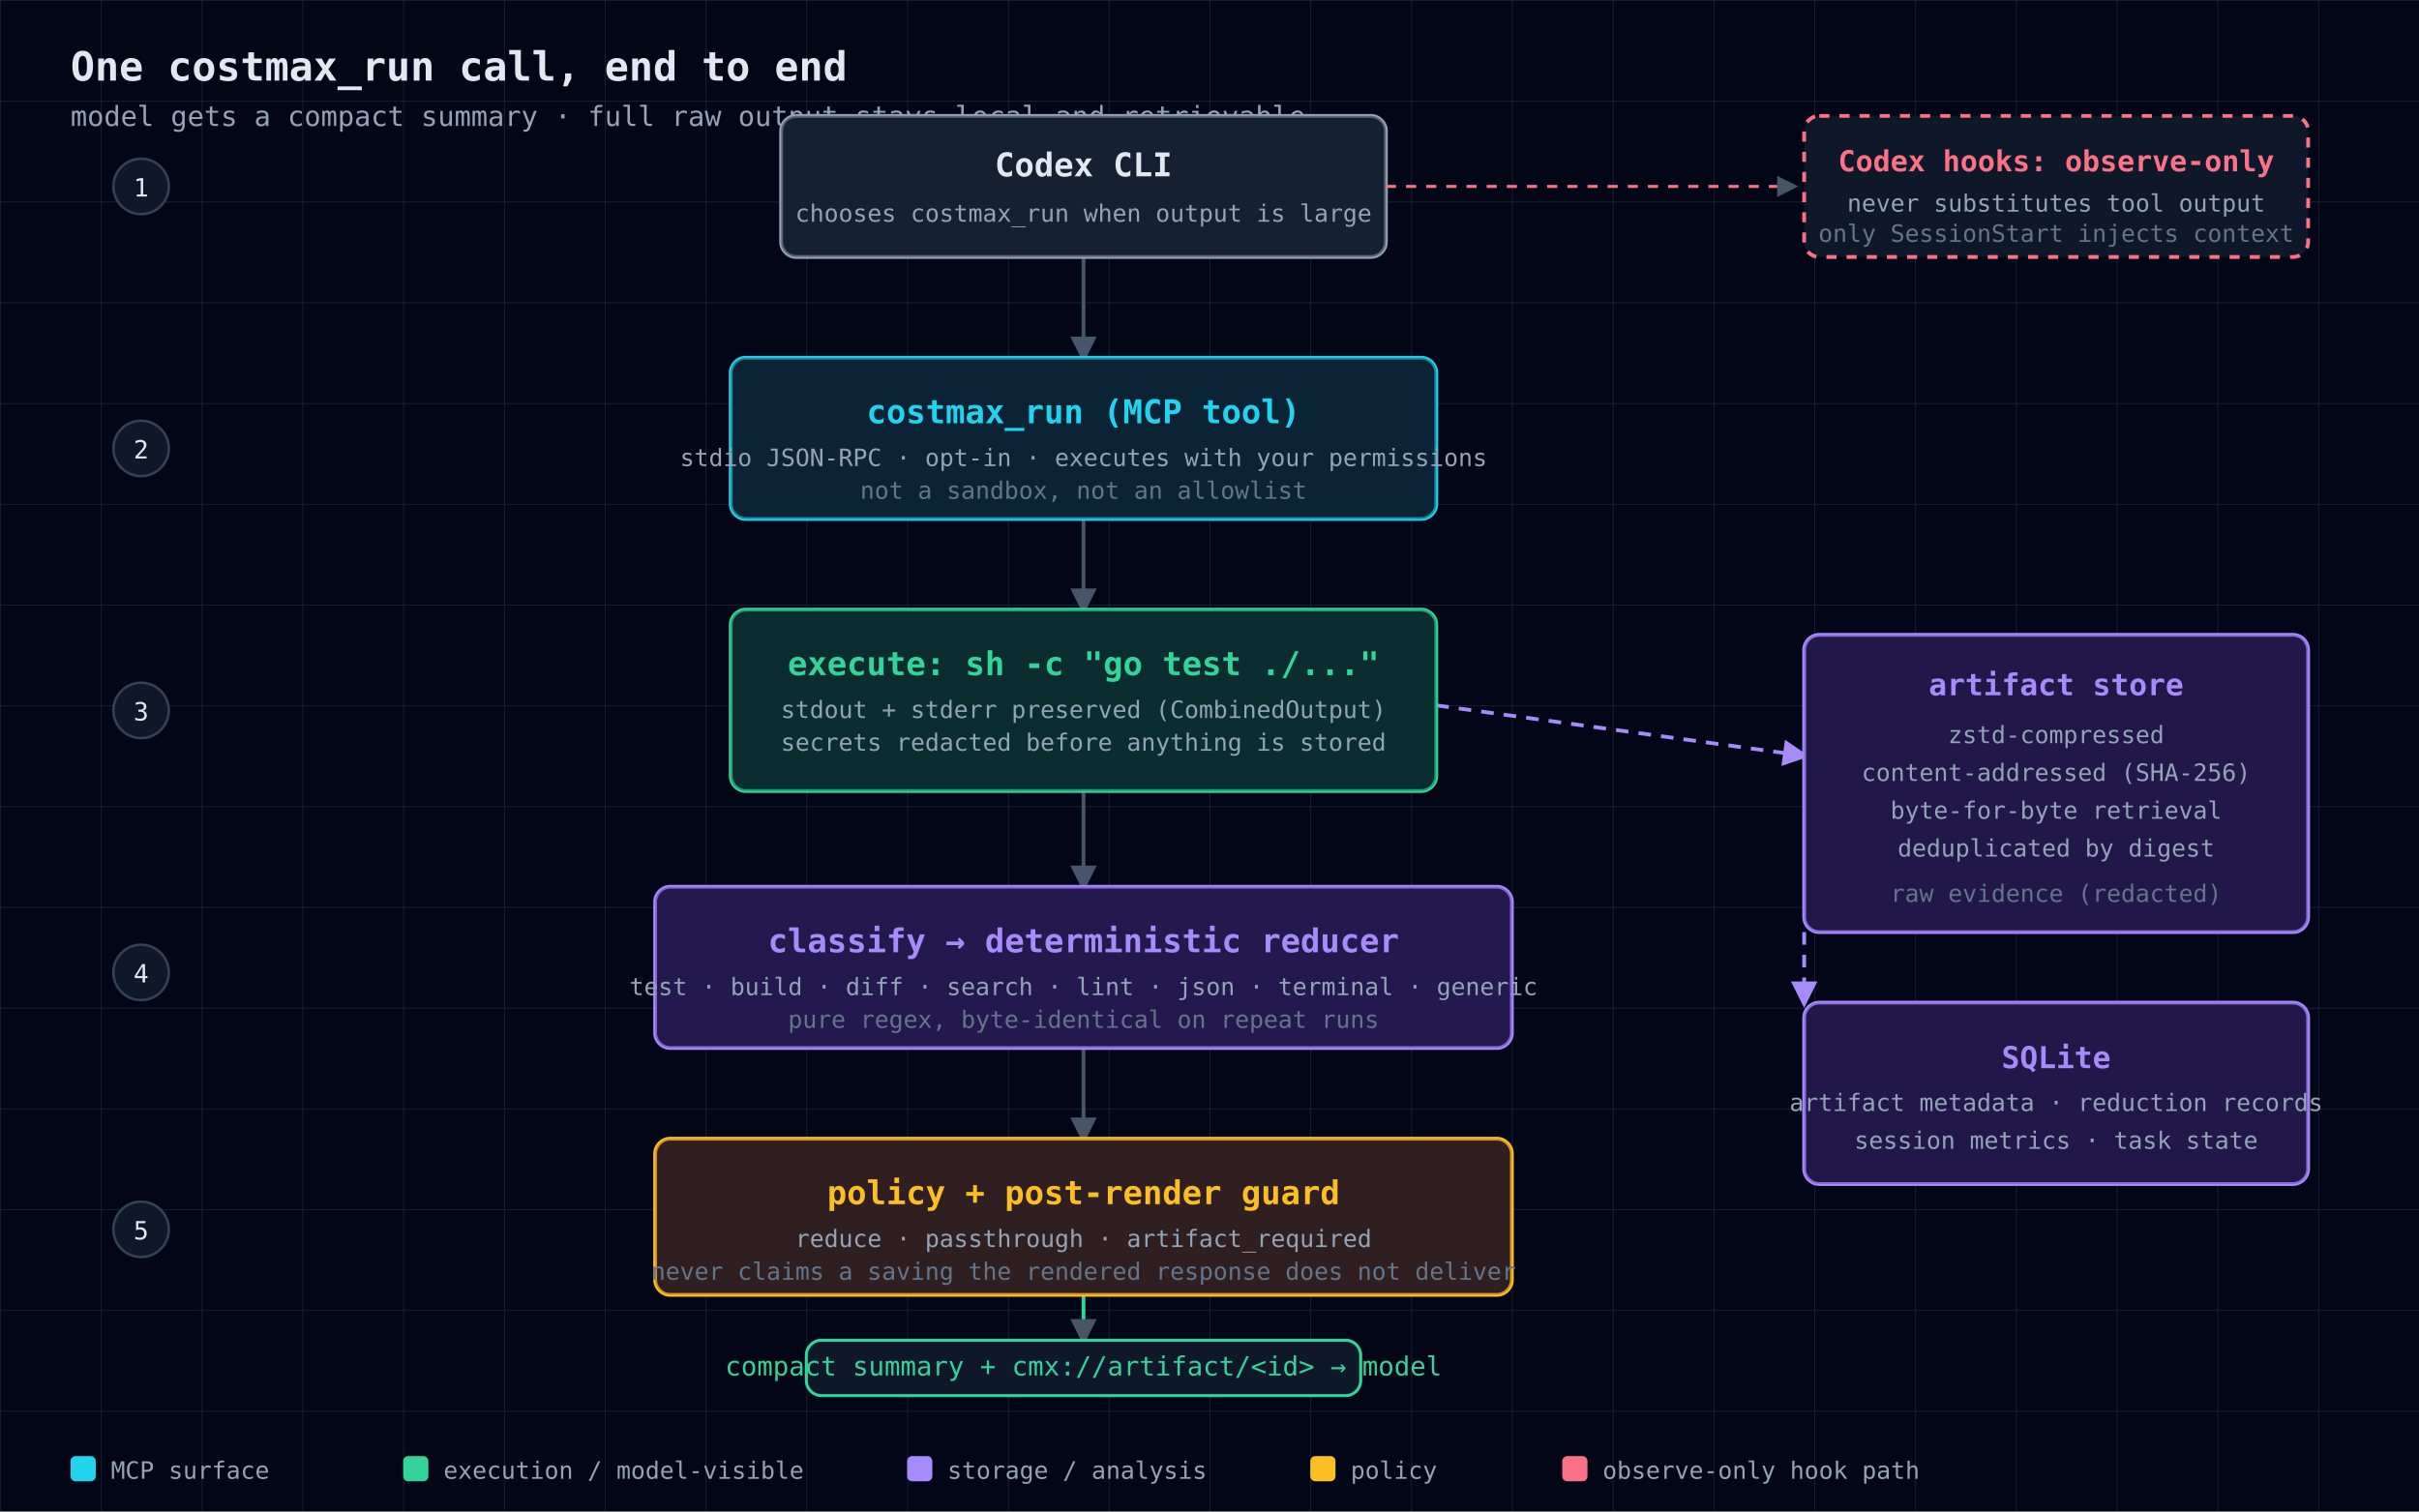
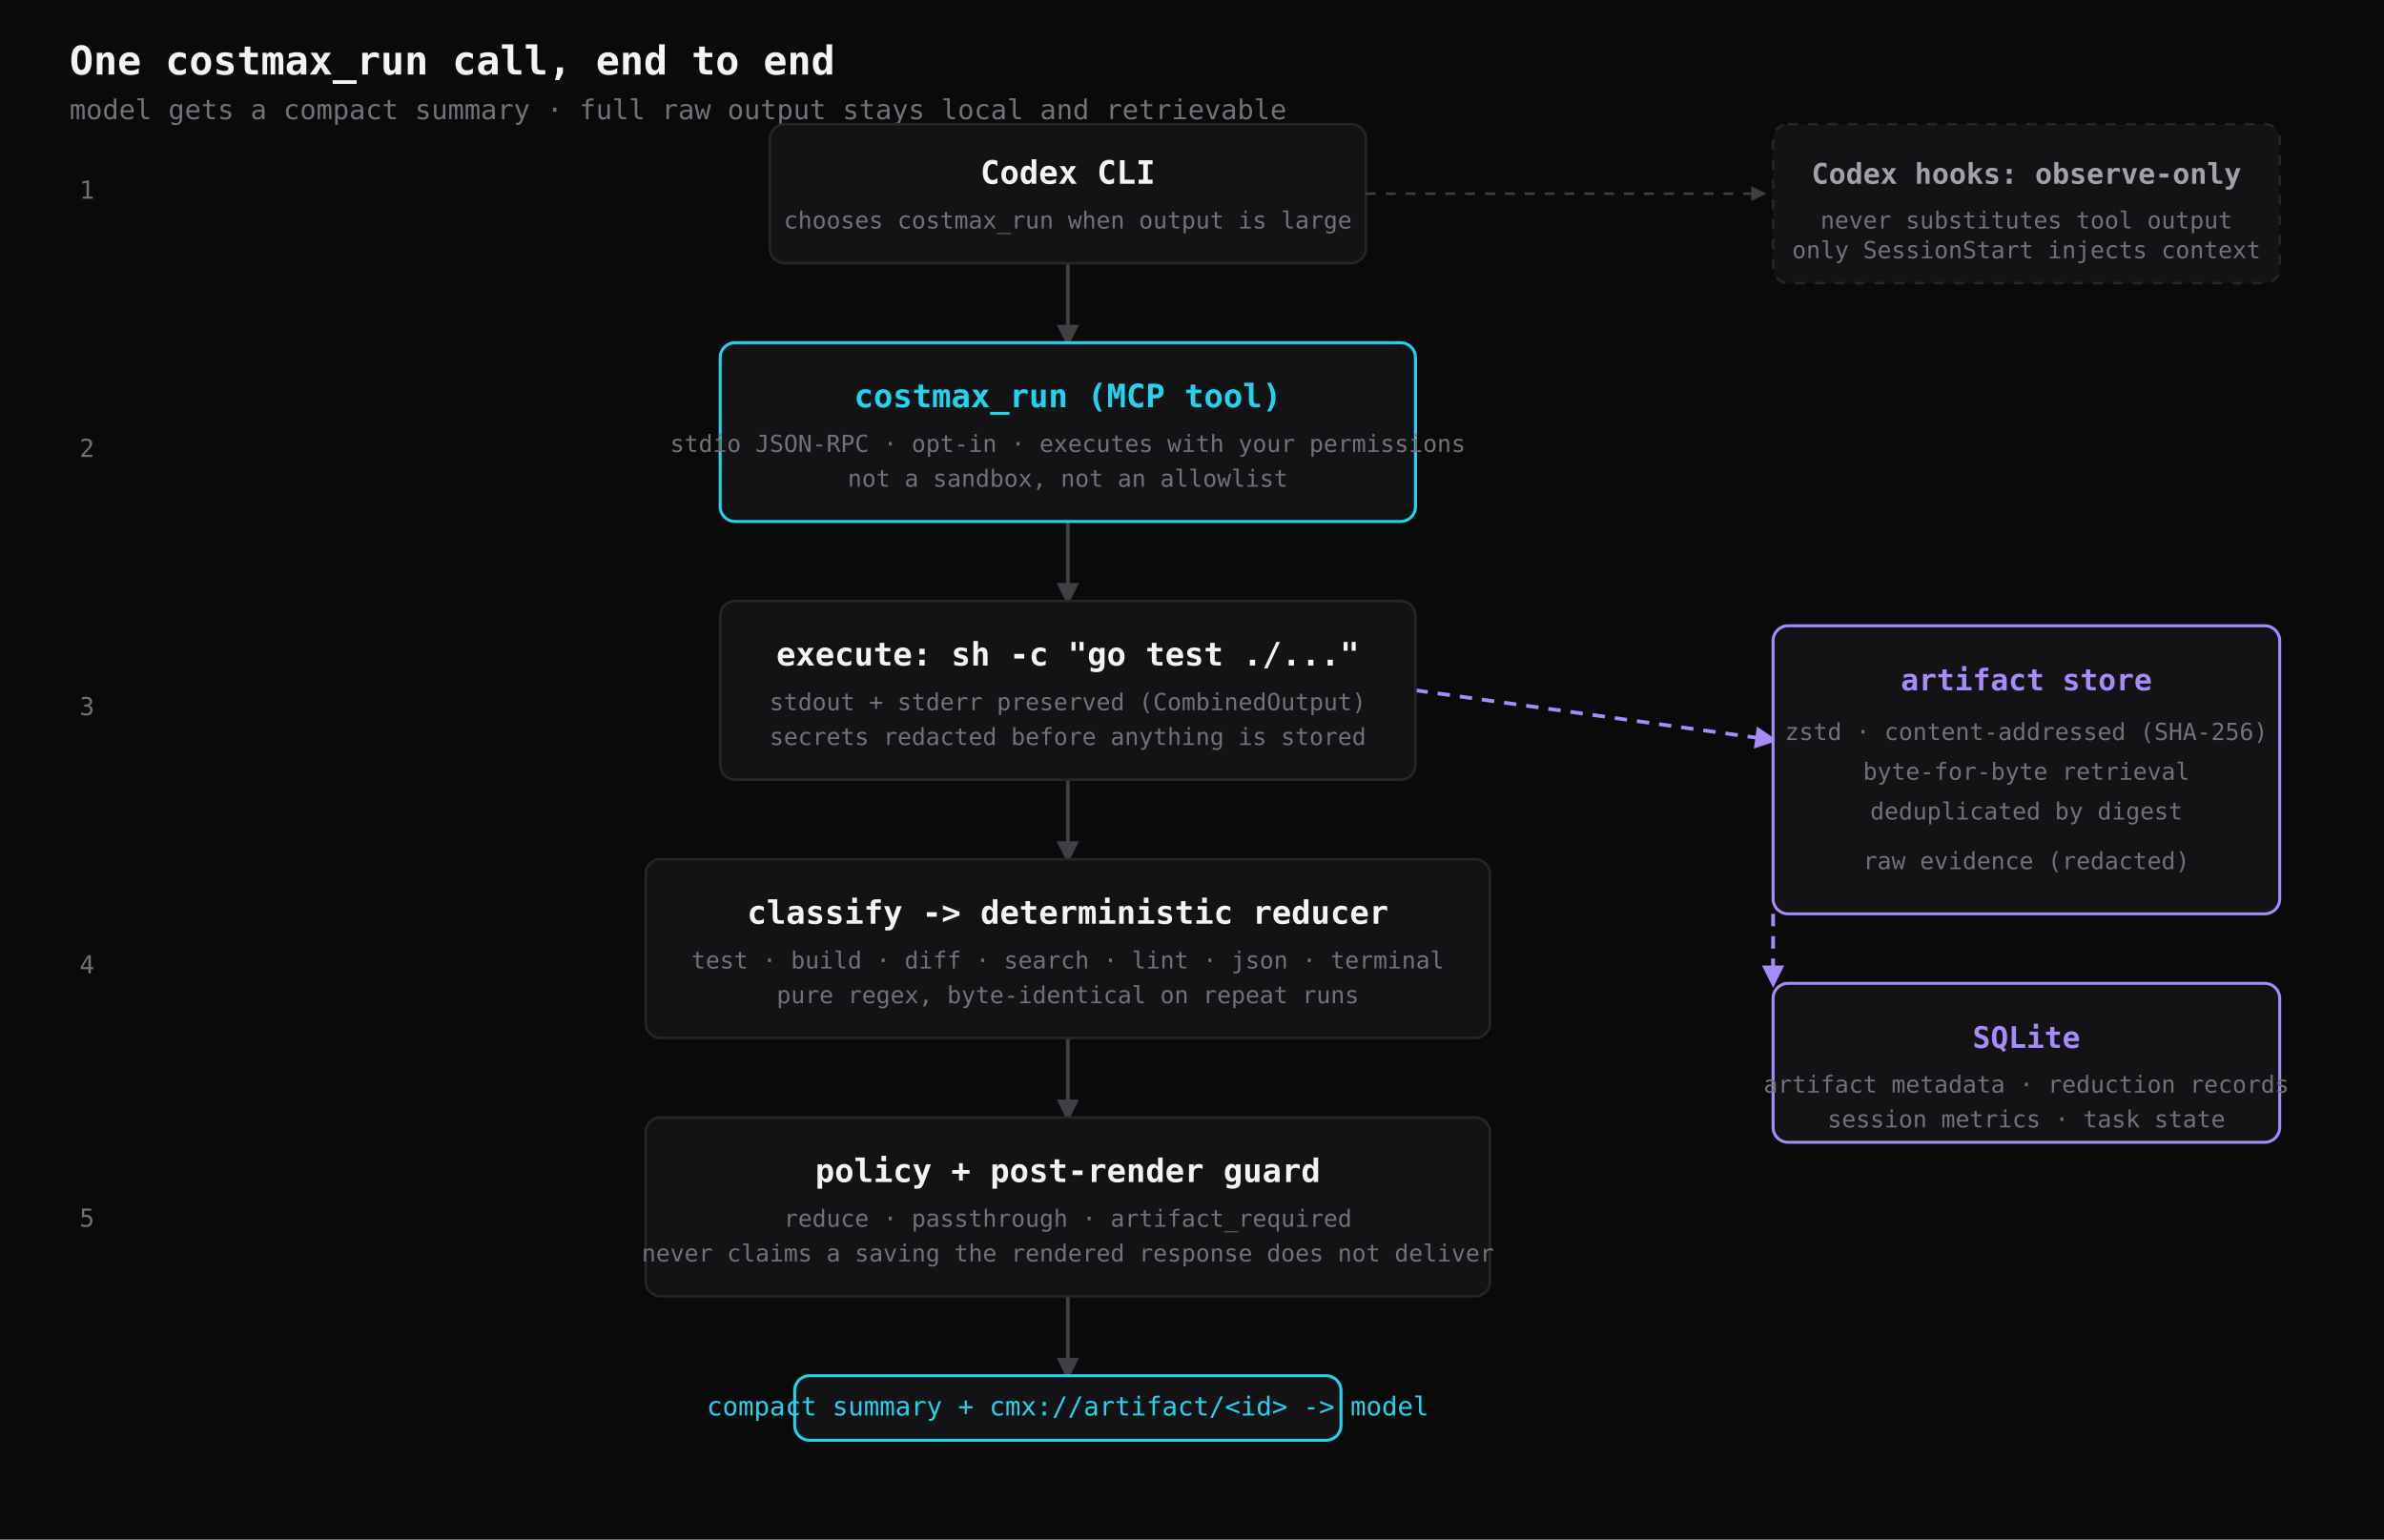
- <svg xmlns="http://www.w3.org/2000/svg" width="960" height="600" viewBox="0 0 960 600" font-family="ui-monospace, SFMono-Regular, Menlo, monospace">
+ <svg xmlns="http://www.w3.org/2000/svg" width="960" height="620" viewBox="0 0 960 620" font-family="ui-monospace, SFMono-Regular, Menlo, monospace">
  <defs>
-     <pattern id="grid" width="40" height="40" patternUnits="userSpaceOnUse">
-       <path d="M 40 0 L 0 0 0 40" fill="none" stroke="#1e293b" stroke-width="0.5" />
-     </pattern>
-     <marker id="arr" viewBox="0 0 10 10" refX="8" refY="5" markerWidth="7" markerHeight="7" orient="auto-start-reverse">
-       <path d="M 0 0 L 10 5 L 0 10 z" fill="#475569" />
+     <marker id="arr" viewBox="0 0 10 10" refX="8" refY="5" markerWidth="6" markerHeight="6" orient="auto-start-reverse">
+       <path d="M 0 0 L 10 5 L 0 10 z" fill="#3f3f46" />
    </marker>
-     <marker id="arrd" viewBox="0 0 10 10" refX="8" refY="5" markerWidth="7" markerHeight="7" orient="auto-start-reverse">
+     <marker id="arrd" viewBox="0 0 10 10" refX="8" refY="5" markerWidth="6" markerHeight="6" orient="auto-start-reverse">
      <path d="M 0 0 L 10 5 L 0 10 z" fill="#a78bfa" />
    </marker>
  </defs>
-   <rect width="960" height="600" fill="#020617" />
-   <rect width="960" height="600" fill="url(#grid)" />
-   <text x="28" y="32" font-size="16" font-weight="700" fill="#e2e8f0">One costmax_run call, end to end</text>
-   <text x="28" y="50" font-size="11" fill="#94a3b8">model gets a compact summary · full raw output stays local and retrievable</text>
-   <line x1="430" y1="102" x2="430" y2="142" stroke="#475569" stroke-width="1.5" marker-end="url(#arr)" />
-   <line x1="430" y1="206" x2="430" y2="242" stroke="#475569" stroke-width="1.5" marker-end="url(#arr)" />
-   <line x1="430" y1="314" x2="430" y2="352" stroke="#475569" stroke-width="1.5" marker-end="url(#arr)" />
-   <line x1="430" y1="416" x2="430" y2="452" stroke="#475569" stroke-width="1.5" marker-end="url(#arr)" />
-   <line x1="430" y1="514" x2="430" y2="532" stroke="#34d399" stroke-width="1.5" marker-end="url(#arr)" />
-   <line x1="570" y1="280" x2="716" y2="300" stroke="#a78bfa" stroke-width="1.5" stroke-dasharray="5 4" marker-end="url(#arrd)" />
-   <line x1="716" y1="370" x2="716" y2="398" stroke="#a78bfa" stroke-width="1.5" stroke-dasharray="5 4" marker-end="url(#arrd)" />
-   <g font-size="10" fill="#94a3b8">
-     <circle cx="56" cy="74" r="11" fill="#0f172a" stroke="#334155" />
-     <text x="56" y="78" text-anchor="middle" fill="#e2e8f0">1</text>
-     <circle cx="56" cy="178" r="11" fill="#0f172a" stroke="#334155" />
-     <text x="56" y="182" text-anchor="middle" fill="#e2e8f0">2</text>
-     <circle cx="56" cy="282" r="11" fill="#0f172a" stroke="#334155" />
-     <text x="56" y="286" text-anchor="middle" fill="#e2e8f0">3</text>
-     <circle cx="56" cy="386" r="11" fill="#0f172a" stroke="#334155" />
-     <text x="56" y="390" text-anchor="middle" fill="#e2e8f0">4</text>
-     <circle cx="56" cy="488" r="11" fill="#0f172a" stroke="#334155" />
-     <text x="56" y="492" text-anchor="middle" fill="#e2e8f0">5</text>
+   <rect width="960" height="620" fill="#0a0a0b" />
+   <text x="28" y="30" font-size="16" font-weight="700" fill="#f4f4f5">One costmax_run call, end to end</text>
+   <text x="28" y="48" font-size="11" fill="#71717a">model gets a compact summary · full raw output stays local and retrievable</text>
+   <g font-size="10" fill="#71717a">
+     <text x="32" y="80">1</text>
+     <text x="32" y="184">2</text>
+     <text x="32" y="288">3</text>
+     <text x="32" y="392">4</text>
+     <text x="32" y="494">5</text>
  </g>
-   <rect x="310" y="46" width="240" height="56" rx="6" fill="#0f172a" stroke="#94a3b8" stroke-width="1.5" />
-   <rect x="310" y="46" width="240" height="56" rx="6" fill="#1e293b" opacity="0.5" />
-   <text x="430" y="70" font-size="13" fill="#e2e8f0" text-anchor="middle" font-weight="600">Codex CLI</text>
-   <text x="430" y="88" font-size="9.5" fill="#94a3b8" text-anchor="middle">chooses costmax_run when output is large</text>
-   <rect x="290" y="142" width="280" height="64" rx="6" fill="#0f172a" stroke="#22d3ee" stroke-width="1.5" />
-   <rect x="290" y="142" width="280" height="64" rx="6" fill="rgba(8, 51, 68, 0.45)" />
-   <text x="430" y="168" font-size="13" fill="#22d3ee" text-anchor="middle" font-weight="600">costmax_run (MCP tool)</text>
-   <text x="430" y="185" font-size="9.5" fill="#94a3b8" text-anchor="middle">stdio JSON-RPC · opt-in · executes with your permissions</text>
-   <text x="430" y="198" font-size="9.5" fill="#64748b" text-anchor="middle">not a sandbox, not an allowlist</text>
-   <rect x="290" y="242" width="280" height="72" rx="6" fill="#0f172a" stroke="#34d399" stroke-width="1.5" />
-   <rect x="290" y="242" width="280" height="72" rx="6" fill="rgba(6, 78, 59, 0.4)" />
-   <text x="430" y="268" font-size="13" fill="#34d399" text-anchor="middle" font-weight="600">execute: sh -c "go test ./..."</text>
-   <text x="430" y="285" font-size="9.5" fill="#94a3b8" text-anchor="middle">stdout + stderr preserved (CombinedOutput)</text>
-   <text x="430" y="298" font-size="9.5" fill="#94a3b8" text-anchor="middle">secrets redacted before anything is stored</text>
-   <rect x="260" y="352" width="340" height="64" rx="6" fill="#0f172a" stroke="#a78bfa" stroke-width="1.5" />
-   <rect x="260" y="352" width="340" height="64" rx="6" fill="rgba(76, 29, 149, 0.35)" />
-   <text x="430" y="378" font-size="13" fill="#a78bfa" text-anchor="middle" font-weight="600">classify → deterministic reducer</text>
-   <text x="430" y="395" font-size="9.5" fill="#94a3b8" text-anchor="middle">test · build · diff · search · lint · json · terminal · generic</text>
-   <text x="430" y="408" font-size="9.5" fill="#64748b" text-anchor="middle">pure regex, byte-identical on repeat runs</text>
-   <rect x="260" y="452" width="340" height="62" rx="6" fill="#0f172a" stroke="#fbbf24" stroke-width="1.5" />
-   <rect x="260" y="452" width="340" height="62" rx="6" fill="rgba(120, 53, 15, 0.3)" />
-   <text x="430" y="478" font-size="13" fill="#fbbf24" text-anchor="middle" font-weight="600">policy + post-render guard</text>
-   <text x="430" y="495" font-size="9.5" fill="#94a3b8" text-anchor="middle">reduce · passthrough · artifact_required</text>
-   <text x="430" y="508" font-size="9.5" fill="#64748b" text-anchor="middle">never claims a saving the rendered response does not deliver</text>
-   <rect x="320" y="532" width="220" height="22" rx="6" fill="#0f172a" stroke="#34d399" stroke-width="1.2" />
-   <text x="430" y="546" font-size="10.5" fill="#34d399" text-anchor="middle">compact summary + cmx://artifact/&lt;id&gt; → model</text>
-   <rect x="716" y="252" width="200" height="118" rx="6" fill="#0f172a" stroke="#a78bfa" stroke-width="1.5" />
-   <rect x="716" y="252" width="200" height="118" rx="6" fill="rgba(76, 29, 149, 0.3)" />
-   <text x="816" y="276" font-size="12" fill="#a78bfa" text-anchor="middle" font-weight="600">artifact store</text>
-   <text x="816" y="295" font-size="9.5" fill="#94a3b8" text-anchor="middle">zstd-compressed</text>
-   <text x="816" y="310" font-size="9.5" fill="#94a3b8" text-anchor="middle">content-addressed (SHA-256)</text>
-   <text x="816" y="325" font-size="9.5" fill="#94a3b8" text-anchor="middle">byte-for-byte retrieval</text>
-   <text x="816" y="340" font-size="9.5" fill="#94a3b8" text-anchor="middle">deduplicated by digest</text>
-   <text x="816" y="358" font-size="9.5" fill="#64748b" text-anchor="middle">raw evidence (redacted)</text>
-   <rect x="716" y="398" width="200" height="72" rx="6" fill="#0f172a" stroke="#a78bfa" stroke-width="1.5" />
-   <rect x="716" y="398" width="200" height="72" rx="6" fill="rgba(76, 29, 149, 0.3)" />
-   <text x="816" y="424" font-size="12" fill="#a78bfa" text-anchor="middle" font-weight="600">SQLite</text>
-   <text x="816" y="441" font-size="9.5" fill="#94a3b8" text-anchor="middle">artifact metadata · reduction records</text>
-   <text x="816" y="456" font-size="9.5" fill="#94a3b8" text-anchor="middle">session metrics · task state</text>
-   <rect x="716" y="46" width="200" height="56" rx="6" fill="#0f172a" stroke="#fb7185" stroke-width="1.5" stroke-dasharray="4 4" />
-   <text x="816" y="68" font-size="11.5" fill="#fb7185" text-anchor="middle" font-weight="600">Codex hooks: observe-only</text>
-   <text x="816" y="84" font-size="9.5" fill="#94a3b8" text-anchor="middle">never substitutes tool output</text>
-   <text x="816" y="96" font-size="9.5" fill="#64748b" text-anchor="middle">only SessionStart injects context</text>
-   <line x1="550" y1="74" x2="712" y2="74" stroke="#fb7185" stroke-width="1.2" stroke-dasharray="4 4" marker-end="url(#arr)" />
-   <g font-size="9.5" fill="#94a3b8">
-     <rect x="28" y="578" width="10" height="10" rx="2" fill="#22d3ee" />
-     <text x="44" y="587">MCP surface</text>
-     <rect x="160" y="578" width="10" height="10" rx="2" fill="#34d399" />
-     <text x="176" y="587">execution / model-visible</text>
-     <rect x="360" y="578" width="10" height="10" rx="2" fill="#a78bfa" />
-     <text x="376" y="587">storage / analysis</text>
-     <rect x="520" y="578" width="10" height="10" rx="2" fill="#fbbf24" />
-     <text x="536" y="587">policy</text>
-     <rect x="620" y="578" width="10" height="10" rx="2" fill="#fb7185" />
-     <text x="636" y="587">observe-only hook path</text>
-   </g>
+   <line x1="430" y1="106" x2="430" y2="138" stroke="#3f3f46" stroke-width="1.5" marker-end="url(#arr)" />
+   <line x1="430" y1="210" x2="430" y2="242" stroke="#3f3f46" stroke-width="1.5" marker-end="url(#arr)" />
+   <line x1="430" y1="314" x2="430" y2="346" stroke="#3f3f46" stroke-width="1.5" marker-end="url(#arr)" />
+   <line x1="430" y1="418" x2="430" y2="450" stroke="#3f3f46" stroke-width="1.5" marker-end="url(#arr)" />
+   <line x1="430" y1="522" x2="430" y2="554" stroke="#3f3f46" stroke-width="1.5" marker-end="url(#arr)" />
+   <line x1="570" y1="278" x2="714" y2="298" stroke="#a78bfa" stroke-width="1.5" stroke-dasharray="5 4" marker-end="url(#arrd)" />
+   <line x1="714" y1="368" x2="714" y2="396" stroke="#a78bfa" stroke-width="1.5" stroke-dasharray="5 4" marker-end="url(#arrd)" />
+   <rect x="310" y="50" width="240" height="56" rx="6" fill="#131316" stroke="#26262a" stroke-width="1" />
+   <text x="430" y="74" font-size="13" font-weight="600" fill="#f4f4f5" text-anchor="middle">Codex CLI</text>
+   <text x="430" y="92" font-size="9.5" fill="#71717a" text-anchor="middle">chooses costmax_run when output is large</text>
+   <rect x="290" y="138" width="280" height="72" rx="6" fill="#131316" stroke="#22d3ee" stroke-width="1.2" />
+   <text x="430" y="164" font-size="13" font-weight="600" fill="#22d3ee" text-anchor="middle">costmax_run (MCP tool)</text>
+   <text x="430" y="182" font-size="9.5" fill="#71717a" text-anchor="middle">stdio JSON-RPC · opt-in · executes with your permissions</text>
+   <text x="430" y="196" font-size="9.5" fill="#71717a" text-anchor="middle">not a sandbox, not an allowlist</text>
+   <rect x="290" y="242" width="280" height="72" rx="6" fill="#131316" stroke="#26262a" stroke-width="1" />
+   <text x="430" y="268" font-size="13" font-weight="600" fill="#f4f4f5" text-anchor="middle">execute: sh -c "go test ./..."</text>
+   <text x="430" y="286" font-size="9.5" fill="#71717a" text-anchor="middle">stdout + stderr preserved (CombinedOutput)</text>
+   <text x="430" y="300" font-size="9.5" fill="#71717a" text-anchor="middle">secrets redacted before anything is stored</text>
+   <rect x="260" y="346" width="340" height="72" rx="6" fill="#131316" stroke="#26262a" stroke-width="1" />
+   <text x="430" y="372" font-size="13" font-weight="600" fill="#f4f4f5" text-anchor="middle">classify -&gt; deterministic reducer</text>
+   <text x="430" y="390" font-size="9.5" fill="#71717a" text-anchor="middle">test · build · diff · search · lint · json · terminal</text>
+   <text x="430" y="404" font-size="9.5" fill="#71717a" text-anchor="middle">pure regex, byte-identical on repeat runs</text>
+   <rect x="260" y="450" width="340" height="72" rx="6" fill="#131316" stroke="#26262a" stroke-width="1" />
+   <text x="430" y="476" font-size="13" font-weight="600" fill="#f4f4f5" text-anchor="middle">policy + post-render guard</text>
+   <text x="430" y="494" font-size="9.5" fill="#71717a" text-anchor="middle">reduce · passthrough · artifact_required</text>
+   <text x="430" y="508" font-size="9.5" fill="#71717a" text-anchor="middle">never claims a saving the rendered response does not deliver</text>
+   <rect x="320" y="554" width="220" height="26" rx="6" fill="#131316" stroke="#22d3ee" stroke-width="1.2" />
+   <text x="430" y="570" font-size="10.5" fill="#22d3ee" text-anchor="middle">compact summary + cmx://artifact/&lt;id&gt; -&gt; model</text>
+   <rect x="714" y="252" width="204" height="116" rx="6" fill="#131316" stroke="#a78bfa" stroke-width="1.2" />
+   <text x="816" y="278" font-size="12" font-weight="600" fill="#a78bfa" text-anchor="middle">artifact store</text>
+   <text x="816" y="298" font-size="9.5" fill="#71717a" text-anchor="middle">zstd · content-addressed (SHA-256)</text>
+   <text x="816" y="314" font-size="9.5" fill="#71717a" text-anchor="middle">byte-for-byte retrieval</text>
+   <text x="816" y="330" font-size="9.5" fill="#71717a" text-anchor="middle">deduplicated by digest</text>
+   <text x="816" y="350" font-size="9.5" fill="#71717a" text-anchor="middle">raw evidence (redacted)</text>
+   <rect x="714" y="396" width="204" height="64" rx="6" fill="#131316" stroke="#a78bfa" stroke-width="1.2" />
+   <text x="816" y="422" font-size="12" font-weight="600" fill="#a78bfa" text-anchor="middle">SQLite</text>
+   <text x="816" y="440" font-size="9.5" fill="#71717a" text-anchor="middle">artifact metadata · reduction records</text>
+   <text x="816" y="454" font-size="9.5" fill="#71717a" text-anchor="middle">session metrics · task state</text>
+   <rect x="714" y="50" width="204" height="64" rx="6" fill="#131316" stroke="#26262a" stroke-width="1" stroke-dasharray="4 4" />
+   <text x="816" y="74" font-size="11.5" font-weight="600" fill="#a1a1aa" text-anchor="middle">Codex hooks: observe-only</text>
+   <text x="816" y="92" font-size="9.5" fill="#71717a" text-anchor="middle">never substitutes tool output</text>
+   <text x="816" y="104" font-size="9.5" fill="#71717a" text-anchor="middle">only SessionStart injects context</text>
+   <line x1="550" y1="78" x2="710" y2="78" stroke="#3f3f46" stroke-width="1" stroke-dasharray="4 4" marker-end="url(#arr)" />
</svg>
